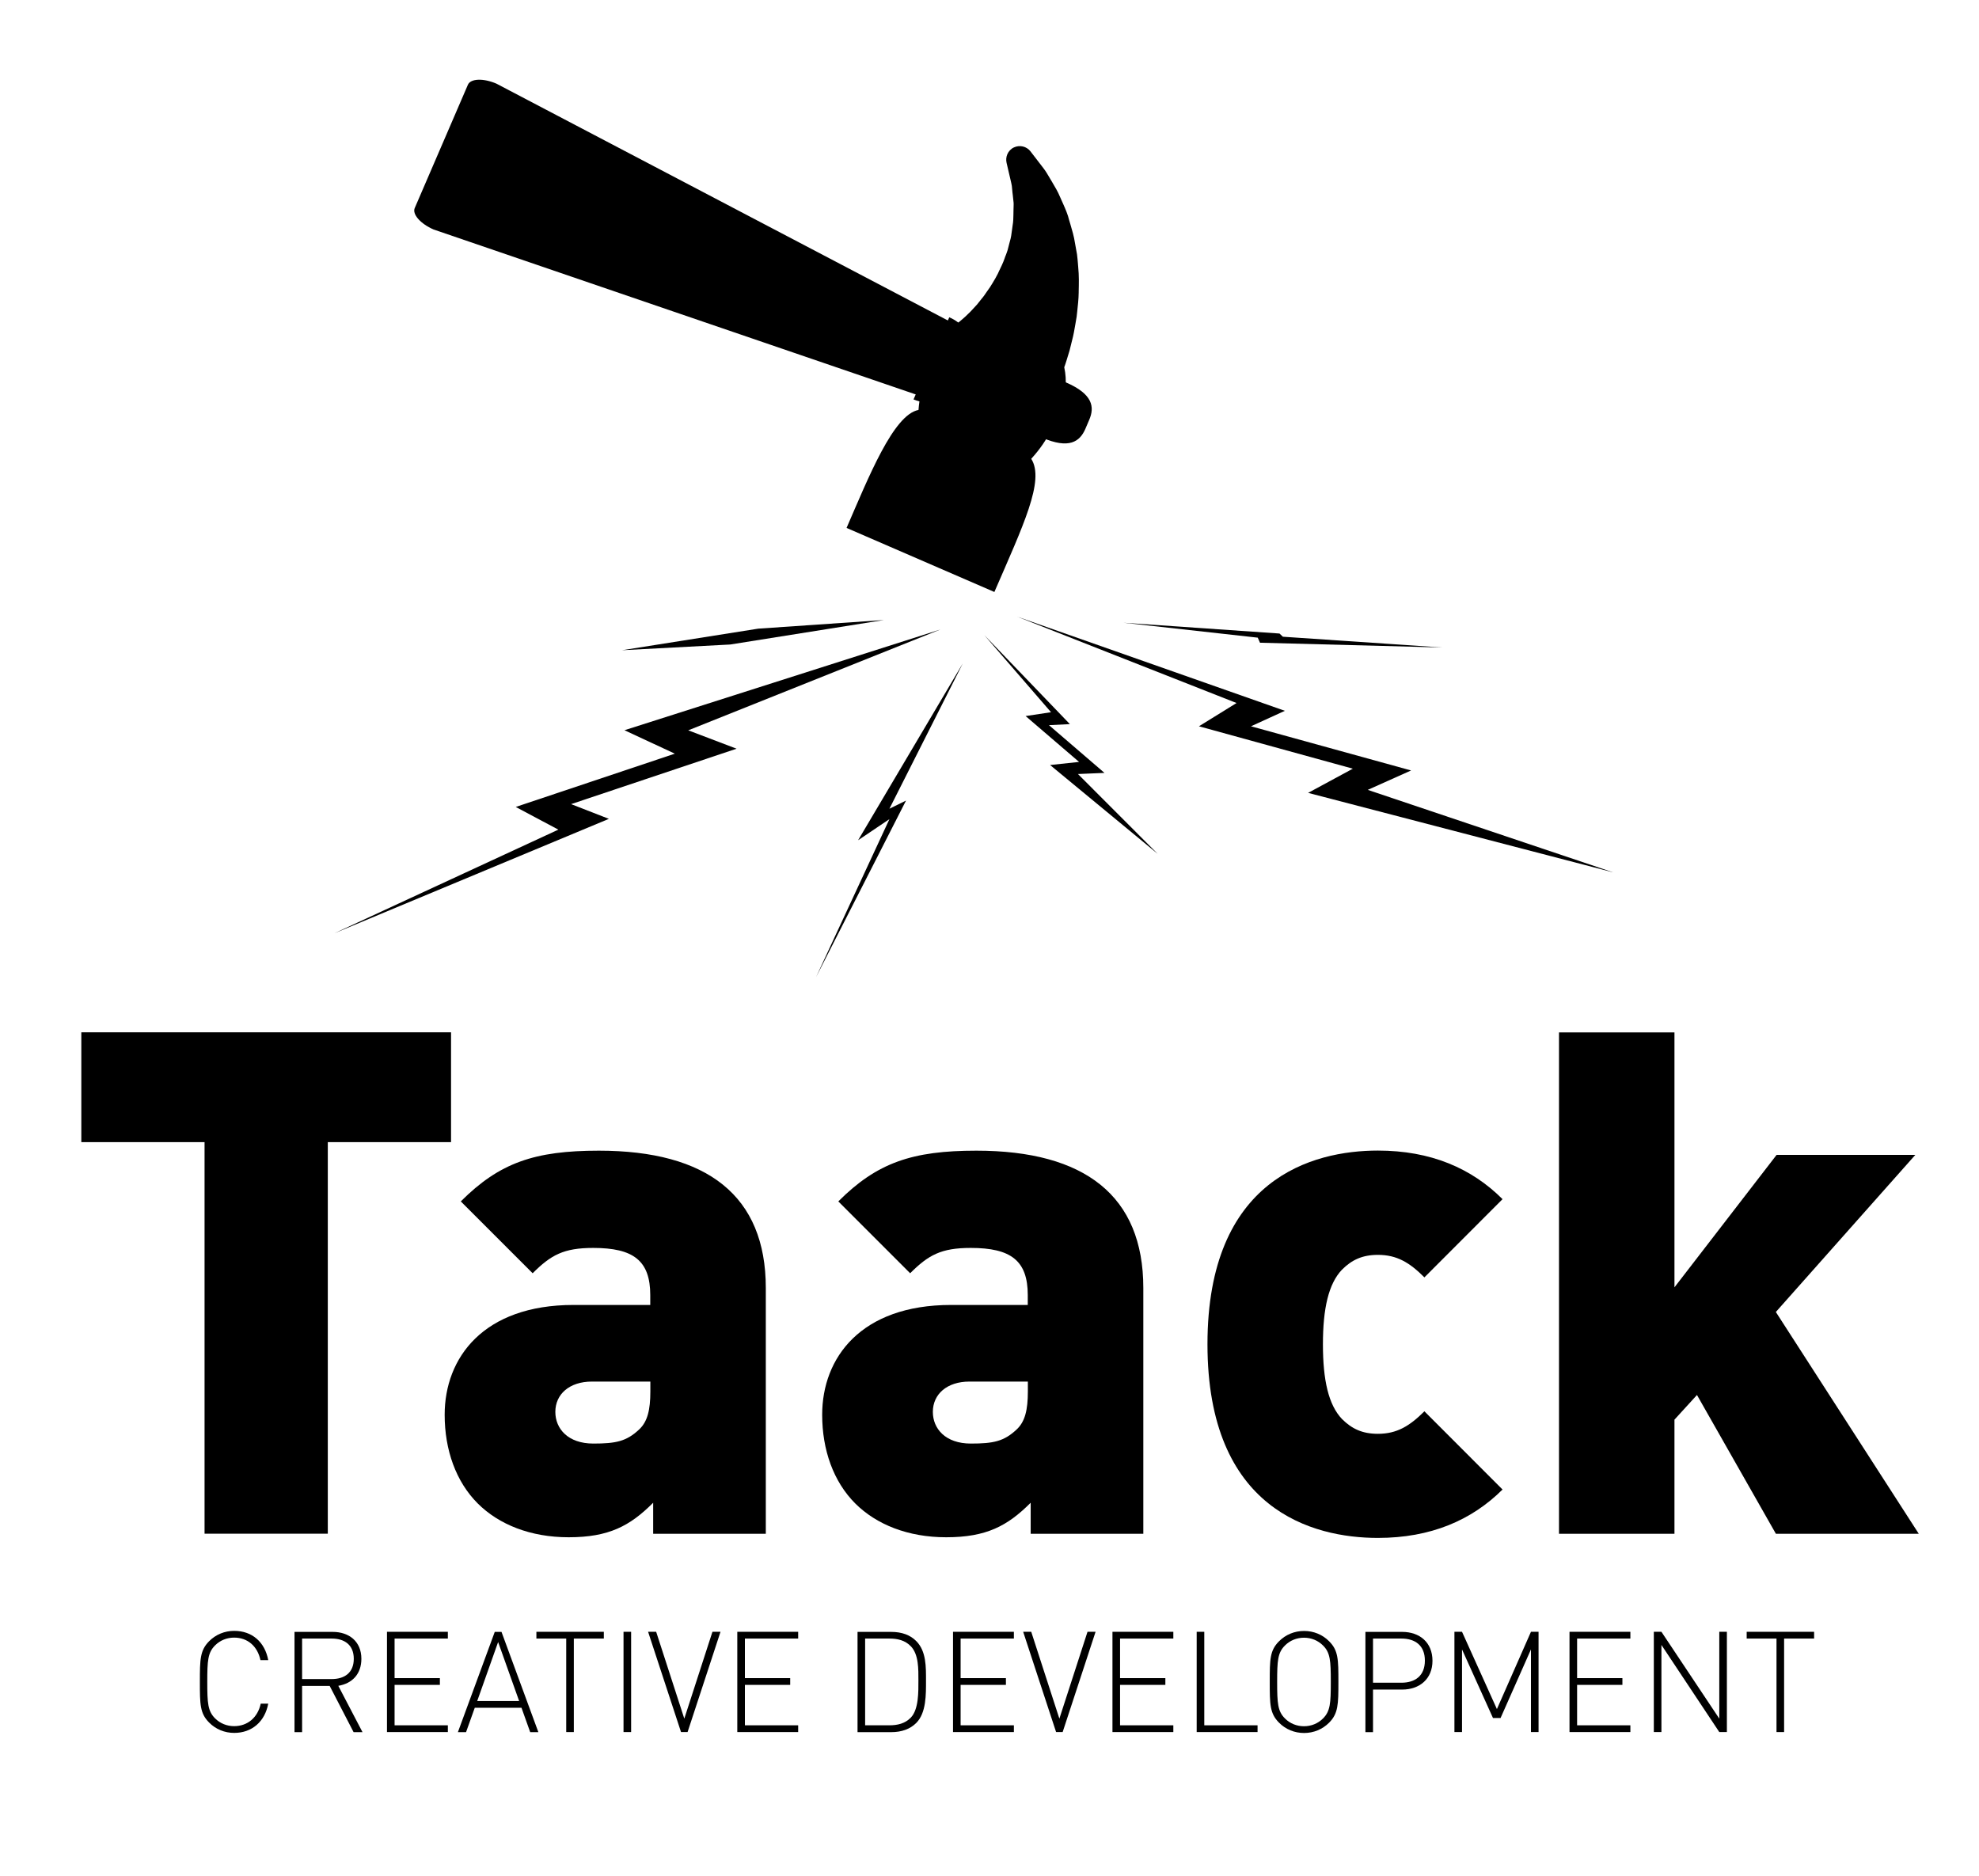
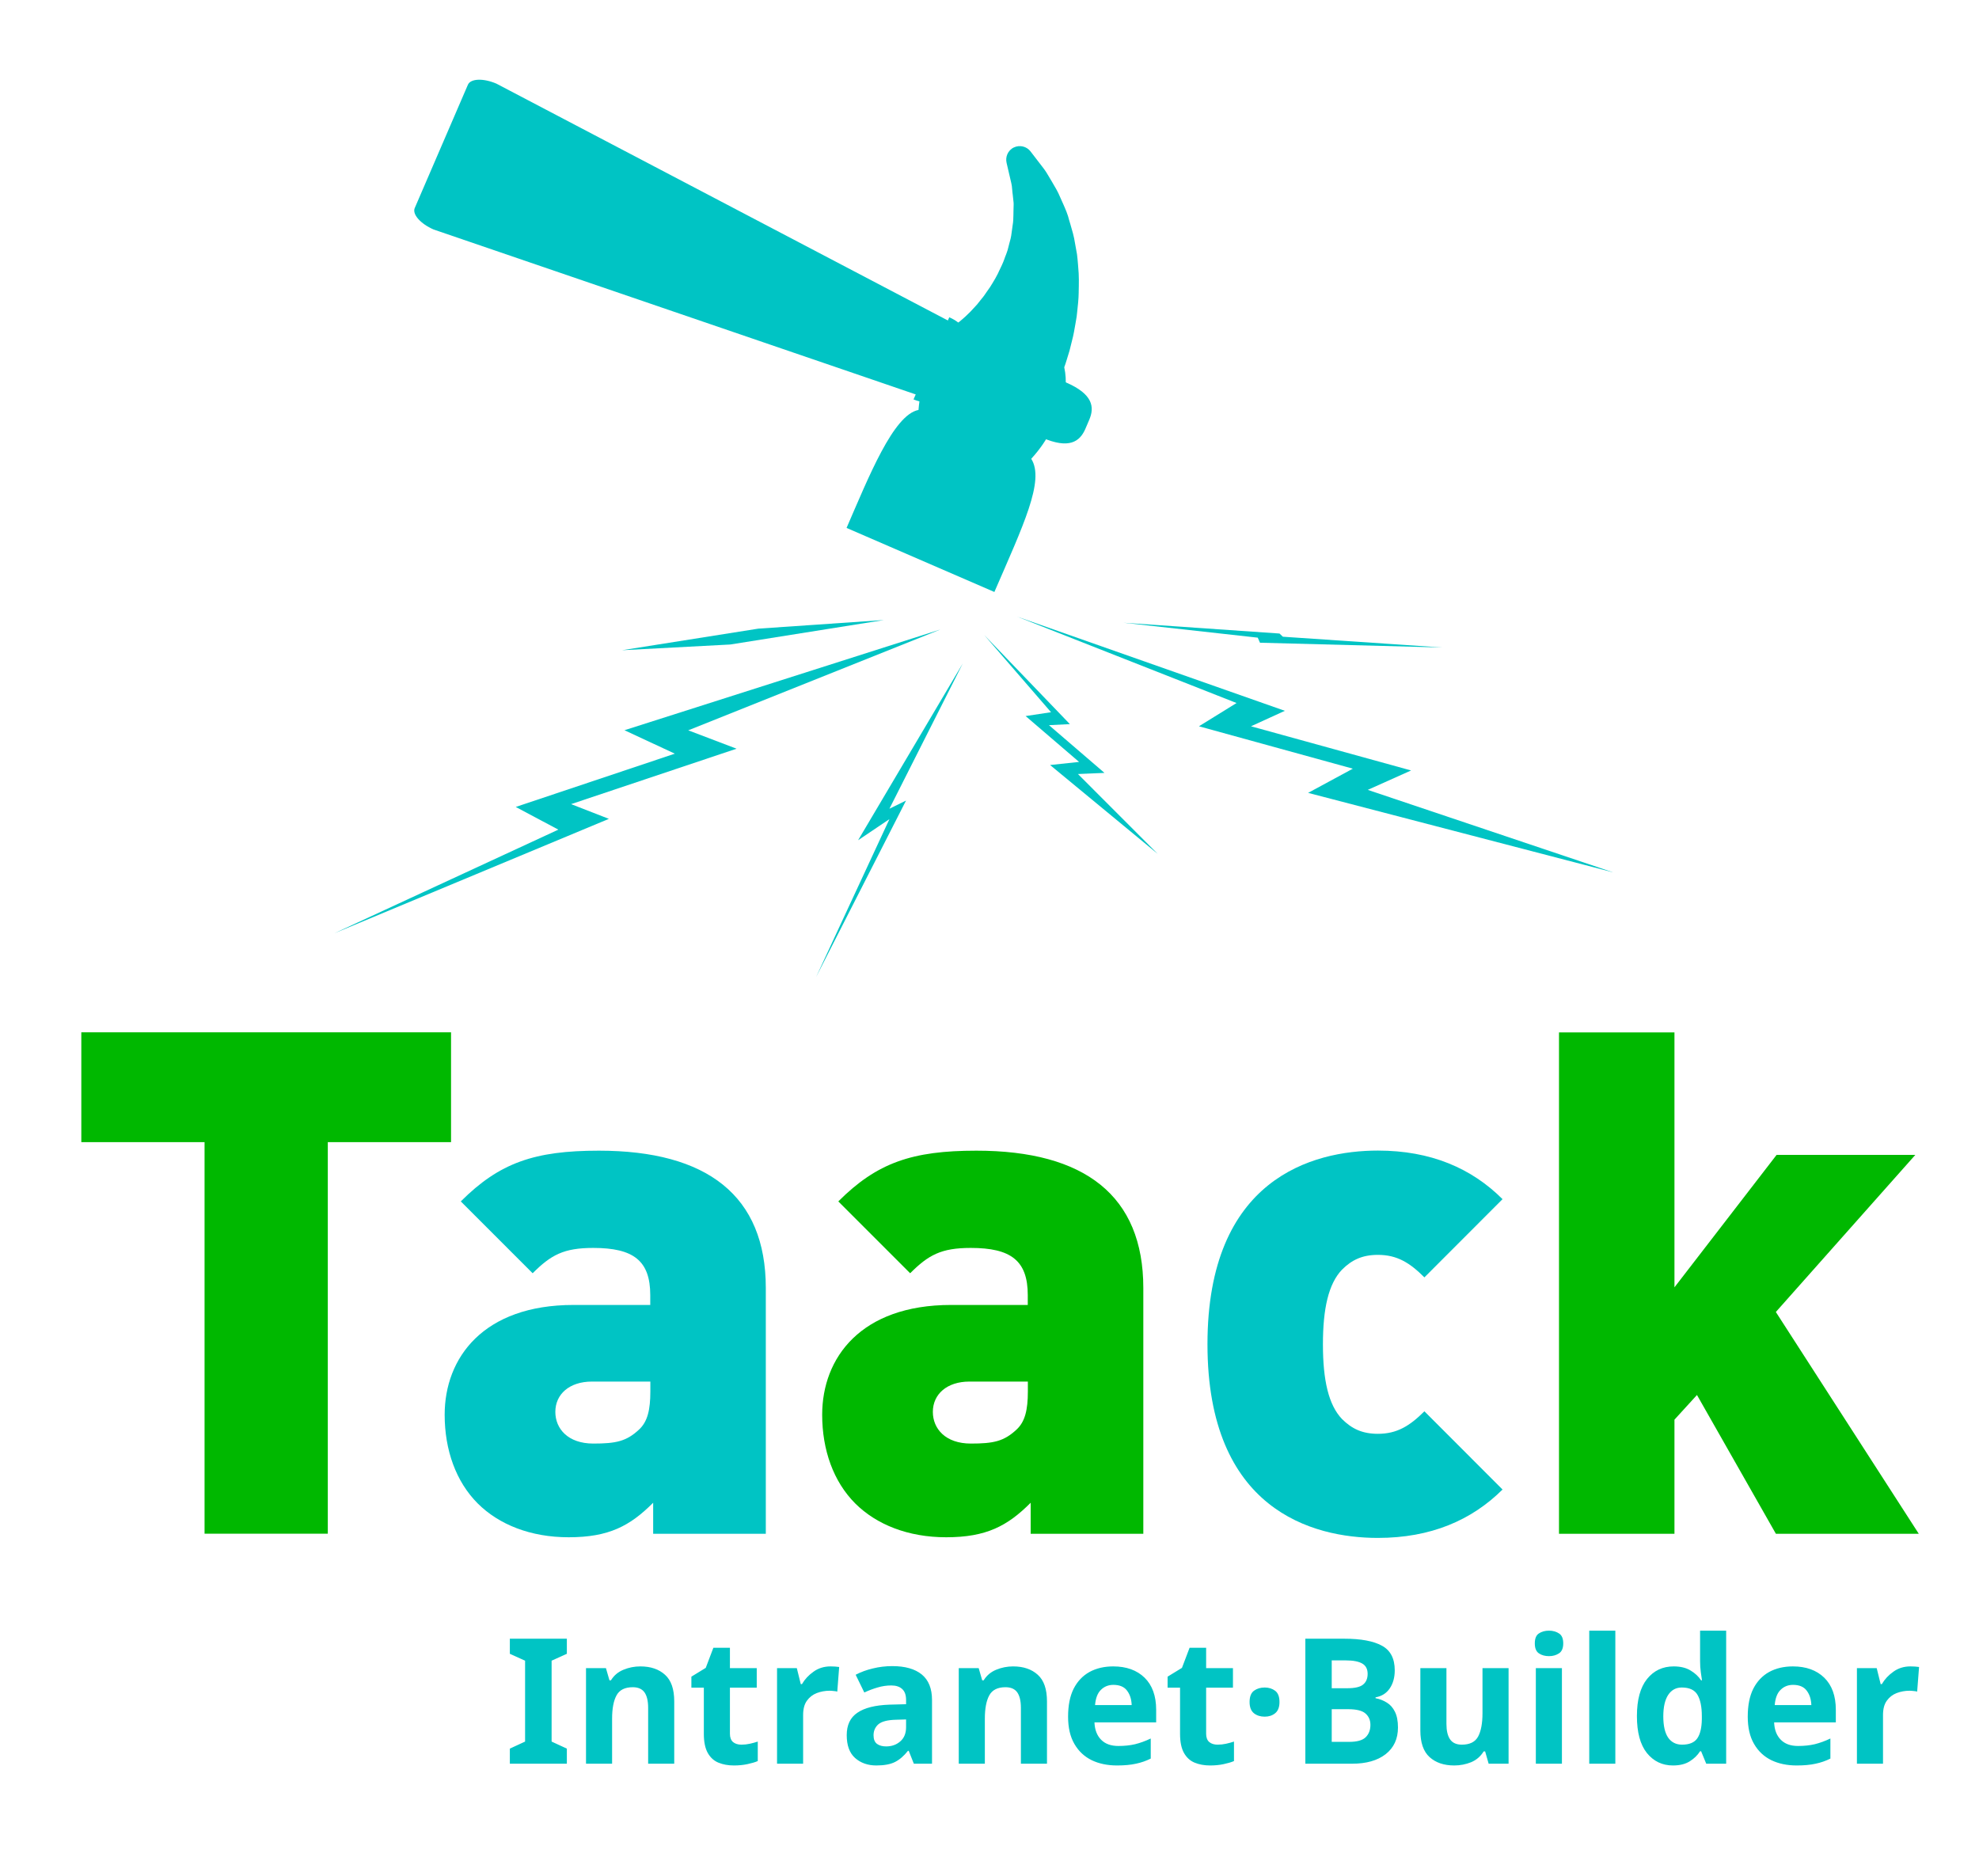
<svg xmlns="http://www.w3.org/2000/svg" version="1.1" id="Calque_1" x="0px" y="0px" viewBox="0 0 211 200" style="enable-background:new 0 0 211 200;" xml:space="preserve">
-   <style type="text/css">
+   <defs id="defs101" />
+   <style type="text/css" id="style2">
	.st0{fill:none;}
</style>
-   <g>
-     <g>
-       <rect x="-12.4" y="110.06" class="st0" width="235.8" height="59.42" />
-       <path d="M34.95,121.78v41.75H21.81v-41.75H8.67v-11.71h39.42v11.71H34.95z" />
-       <path d="M69.64,163.53v-3.3c-2.48,2.48-4.73,3.68-9.01,3.68c-4.06,0-7.43-1.35-9.69-3.6c-2.33-2.33-3.53-5.71-3.53-9.46    c0-6.08,4.13-11.71,13.74-11.71h8.18v-1.05c0-3.68-1.8-5.03-6.08-5.03c-3.15,0-4.51,0.75-6.46,2.7l-7.66-7.66    c4.13-4.13,7.88-5.41,14.72-5.41c11.56,0,17.8,4.81,17.8,14.64v26.21H69.64z M69.34,147.31h-6.23c-2.4,0-3.9,1.35-3.9,3.23    c0,1.8,1.35,3.38,4.05,3.38c2.4,0,3.53-0.23,4.88-1.5c0.9-0.83,1.2-2.1,1.2-4.05V147.31z" />
-       <path d="M109.89,163.53v-3.3c-2.48,2.48-4.73,3.68-9.01,3.68c-4.06,0-7.43-1.35-9.69-3.6c-2.33-2.33-3.53-5.71-3.53-9.46    c0-6.08,4.13-11.71,13.74-11.71h8.18v-1.05c0-3.68-1.8-5.03-6.08-5.03c-3.15,0-4.51,0.75-6.46,2.7l-7.66-7.66    c4.13-4.13,7.88-5.41,14.72-5.41c11.56,0,17.8,4.81,17.8,14.64v26.21H109.89z M109.59,147.31h-6.23c-2.4,0-3.9,1.35-3.9,3.23    c0,1.8,1.35,3.38,4.05,3.38c2.4,0,3.53-0.23,4.88-1.5c0.9-0.83,1.2-2.1,1.2-4.05V147.31z" />
-       <path d="M146.91,163.98c-6.98,0-18.17-3-18.17-20.65c0-17.65,11.19-20.65,18.17-20.65c5.63,0,9.99,1.88,13.29,5.18l-8.33,8.34    c-1.58-1.58-2.93-2.4-4.96-2.4c-1.65,0-2.78,0.53-3.83,1.58c-1.43,1.5-2.03,4.13-2.03,7.96s0.6,6.46,2.03,7.96    c1.05,1.05,2.18,1.58,3.83,1.58c2.03,0,3.38-0.83,4.96-2.4l8.33,8.34C156.9,162.1,152.54,163.98,146.91,163.98z" />
-       <path d="M189.34,163.53l-8.41-14.79l-2.4,2.63v12.17h-12.31v-53.46h12.31v27.18l10.89-14.12h14.79l-14.87,16.75l15.24,23.65    H189.34z" />
+   <g id="g84">
+     <g id="g16">
+       <rect x="-12.4" y="110.06" class="st0" width="235.8" height="59.42" id="rect4" />
+       <path d="M34.95,121.78v41.75H21.81v-41.75H8.67v-11.71h39.42v11.71H34.95z" id="path6" style="fill:#00b800;fill-opacity:1" />
+       <path d="M69.64,163.53v-3.3c-2.48,2.48-4.73,3.68-9.01,3.68c-4.06,0-7.43-1.35-9.69-3.6c-2.33-2.33-3.53-5.71-3.53-9.46    c0-6.08,4.13-11.71,13.74-11.71h8.18v-1.05c0-3.68-1.8-5.03-6.08-5.03c-3.15,0-4.51,0.75-6.46,2.7l-7.66-7.66    c4.13-4.13,7.88-5.41,14.72-5.41c11.56,0,17.8,4.81,17.8,14.64v26.21H69.64z M69.34,147.31h-6.23c-2.4,0-3.9,1.35-3.9,3.23    c0,1.8,1.35,3.38,4.05,3.38c2.4,0,3.53-0.23,4.88-1.5c0.9-0.83,1.2-2.1,1.2-4.05V147.31z" id="path8" style="fill:#00c4c4;fill-opacity:1" />
+       <path d="M109.89,163.53v-3.3c-2.48,2.48-4.73,3.68-9.01,3.68c-4.06,0-7.43-1.35-9.69-3.6c-2.33-2.33-3.53-5.71-3.53-9.46    c0-6.08,4.13-11.71,13.74-11.71h8.18v-1.05c0-3.68-1.8-5.03-6.08-5.03c-3.15,0-4.51,0.75-6.46,2.7l-7.66-7.66    c4.13-4.13,7.88-5.41,14.72-5.41c11.56,0,17.8,4.81,17.8,14.64v26.21H109.89z M109.59,147.31h-6.23c-2.4,0-3.9,1.35-3.9,3.23    c0,1.8,1.35,3.38,4.05,3.38c2.4,0,3.53-0.23,4.88-1.5c0.9-0.83,1.2-2.1,1.2-4.05V147.31z" id="path10" style="fill:#00b800;fill-opacity:1" />
+       <path d="M146.91,163.98c-6.98,0-18.17-3-18.17-20.65c0-17.65,11.19-20.65,18.17-20.65c5.63,0,9.99,1.88,13.29,5.18l-8.33,8.34    c-1.58-1.58-2.93-2.4-4.96-2.4c-1.65,0-2.78,0.53-3.83,1.58c-1.43,1.5-2.03,4.13-2.03,7.96s0.6,6.46,2.03,7.96    c1.05,1.05,2.18,1.58,3.83,1.58c2.03,0,3.38-0.83,4.96-2.4l8.33,8.34C156.9,162.1,152.54,163.98,146.91,163.98z" id="path12" style="fill:#00c4c4;fill-opacity:1" />
+       <path d="M189.34,163.53l-8.41-14.79l-2.4,2.63v12.17h-12.31v-53.46h12.31v27.18l10.89-14.12h14.79l-14.87,16.75l15.24,23.65    H189.34z" id="path14" style="fill:#00b800;fill-opacity:1" />
    </g>
-     <g>
-       <rect x="8.64" y="173.99" class="st0" width="196.67" height="17.52" />
-       <path d="M24.97,184.77c-1.02,0-1.97-0.39-2.67-1.1c-0.98-0.98-0.99-1.94-0.99-4.34c0-2.42,0.02-3.36,0.99-4.34    c0.71-0.71,1.65-1.1,2.67-1.1c1.92,0,3.27,1.2,3.63,3.12h-0.83c-0.32-1.49-1.37-2.4-2.81-2.4c-0.77,0-1.49,0.29-2.03,0.83    c-0.77,0.77-0.83,1.61-0.83,3.89s0.06,3.12,0.83,3.89c0.54,0.54,1.26,0.83,2.03,0.83c1.44,0,2.52-0.92,2.84-2.4h0.8    C28.24,183.57,26.86,184.77,24.97,184.77z" />
-       <path d="M35.15,179.76h-2.94v4.93H31.4v-10.69h4.07c1.74,0,3.06,1.01,3.06,2.87c0,1.61-0.96,2.63-2.46,2.88l2.58,4.94H37.7    L35.15,179.76z M35.36,174.71h-3.15v4.32h3.15c1.38,0,2.36-0.68,2.36-2.16S36.74,174.71,35.36,174.71z" />
-       <path d="M41.26,173.99h6.49v0.72h-5.68v4.22h4.83v0.72h-4.83v4.31h5.68v0.72h-6.49V173.99z" />
-       <path d="M55.6,182.09h-4.98l-0.93,2.6h-0.87l3.93-10.69h0.72l3.93,10.69h-0.87L55.6,182.09z M50.88,181.37h4.47l-2.24-6.29    L50.88,181.37z" />
-       <path d="M61.18,184.68h-0.81v-9.97h-3.18v-0.72h7.19v0.72h-3.2V184.68z" />
-       <path d="M66.48,173.99h0.81v10.69h-0.81V173.99z" />
-       <path d="M72.61,184.68l-3.51-10.69h0.86l3,9.26l3-9.26h0.86l-3.51,10.69H72.61z" />
-       <path d="M78.61,173.99h6.49v0.72h-5.68v4.22h4.83v0.72h-4.83v4.31h5.68v0.72h-6.49V173.99z" />
-       <path d="M97.69,183.71c-0.65,0.65-1.55,0.98-2.67,0.98h-3.59v-10.69h3.59c1.13,0,2.03,0.33,2.67,0.98    c1.08,1.08,1.04,2.78,1.04,4.22S98.77,182.63,97.69,183.71z M97.12,175.54c-0.62-0.65-1.44-0.83-2.3-0.83h-2.58v9.25h2.58    c0.86,0,1.68-0.18,2.3-0.83c0.84-0.89,0.8-2.75,0.8-3.95S97.96,176.42,97.12,175.54z" />
-       <path d="M101.61,173.99h6.49v0.72h-5.68v4.22h4.83v0.72h-4.83v4.31h5.68v0.72h-6.49V173.99z" />
-       <path d="M112.6,184.68l-3.51-10.69h0.86l3,9.26l3-9.26h0.86l-3.51,10.69H112.6z" />
-       <path d="M118.61,173.99h6.49v0.72h-5.68v4.22h4.83v0.72h-4.83v4.31h5.68v0.72h-6.49V173.99z" />
-       <path d="M127.59,173.99h0.81v9.97h5.68v0.72h-6.49V173.99z" />
-       <path d="M141.71,183.68c-0.71,0.71-1.65,1.1-2.67,1.1c-1.02,0-1.97-0.39-2.67-1.1c-0.98-0.98-0.99-1.94-0.99-4.34    c0-2.42,0.01-3.36,0.99-4.34c0.71-0.71,1.65-1.1,2.67-1.1c1.02,0,1.97,0.39,2.67,1.1c0.98,0.98,0.99,1.92,0.99,4.34    C142.7,181.74,142.68,182.7,141.71,183.68z M141.06,175.45c-0.54-0.54-1.26-0.83-2.03-0.83c-0.77,0-1.49,0.29-2.03,0.83    c-0.77,0.77-0.83,1.61-0.83,3.89s0.06,3.12,0.83,3.89c0.54,0.54,1.26,0.83,2.03,0.83c0.77,0,1.49-0.29,2.03-0.83    c0.77-0.77,0.83-1.61,0.83-3.89S141.83,176.21,141.06,175.45z" />
-       <path d="M149.5,180.15h-3.11v4.54h-0.81v-10.69h3.92c1.85,0,3.23,1.11,3.23,3.08C152.73,179.02,151.35,180.15,149.5,180.15z     M149.41,174.71h-3.02v4.71h3.02c1.49,0,2.51-0.75,2.51-2.36C151.92,175.46,150.9,174.71,149.41,174.71z" />
-       <path d="M163.23,175.87l-3.24,7.31h-0.81l-3.3-7.31v8.81h-0.81v-10.69h0.81l3.72,8.24l3.63-8.24h0.81v10.69h-0.81V175.87z" />
-       <path d="M167.34,173.99h6.49v0.72h-5.68v4.22h4.83v0.72h-4.83v4.31h5.68v0.72h-6.49V173.99z" />
-       <path d="M177.14,175.39v9.29h-0.81v-10.69h0.81l6.17,9.26v-9.26h0.81v10.69h-0.81L177.14,175.39z" />
-       <path d="M190.22,184.68h-0.81v-9.97h-3.18v-0.72h7.19v0.72h-3.2V184.68z" />
-     </g>
-     <g>
-       <g>
-         <g>
-           <path d="M44.22,22.18l5.67-13.15c0.29-0.66,1.65-0.71,3.04-0.11l60.73,31.86c2.87,1.24,3.06,2.63,2.47,3.99l-0.41,0.96      c-0.59,1.36-1.73,2.18-4.6,0.94l-64.89-22.2C44.83,23.86,43.93,22.84,44.22,22.18z" />
+     <g id="g82" style="fill:#00c4c4;fill-opacity:1">
+       <g id="g66" style="fill:#00c4c4;fill-opacity:1">
+         <g id="g62" style="fill:#00c4c4;fill-opacity:1">
+           <path d="M44.22,22.18l5.67-13.15c0.29-0.66,1.65-0.71,3.04-0.11l60.73,31.86c2.87,1.24,3.06,2.63,2.47,3.99l-0.41,0.96      c-0.59,1.36-1.73,2.18-4.6,0.94l-64.89-22.2C44.83,23.86,43.93,22.84,44.22,22.18z" id="path60" style="fill:#00c4c4;fill-opacity:1" />
        </g>
-         <path d="M101.21,33.83c0.35,0.15,0.67,0.34,0.96,0.56l0.15-0.11c0.13-0.1,0.23-0.19,0.34-0.29c0.08-0.07,0.17-0.15,0.26-0.23     c0.09-0.08,0.18-0.18,0.27-0.26c0.16-0.15,0.34-0.32,0.5-0.51l0.49-0.53l0.46-0.58c0.22-0.25,0.39-0.5,0.59-0.8     c0.11-0.15,0.22-0.31,0.33-0.47c0.08-0.14,0.17-0.28,0.26-0.42c0.21-0.35,0.41-0.68,0.57-1.01l0.11-0.24     c0.21-0.44,0.44-0.89,0.6-1.36c0.05-0.16,0.1-0.28,0.15-0.4c0.06-0.17,0.13-0.34,0.18-0.51l0.23-0.89     c0.01-0.02,0.01-0.05,0.02-0.07c0.11-0.36,0.17-0.77,0.22-1.2c0.02-0.17,0.05-0.34,0.07-0.51c0.07-0.37,0.07-0.73,0.08-1.11     c0.01-0.19,0.01-0.38,0.01-0.57c0-0.12,0-0.23,0.01-0.34c0-0.12,0.01-0.24,0-0.36l-0.09-0.84c-0.03-0.17-0.04-0.37-0.06-0.56     c-0.02-0.28-0.05-0.54-0.1-0.71l-0.5-2.15c-0.07-0.31-0.04-0.63,0.08-0.91c0.13-0.31,0.38-0.58,0.7-0.73     c0.62-0.29,1.35-0.12,1.77,0.42l1.37,1.78c0.24,0.31,0.45,0.66,0.64,0.99c0.09,0.15,0.18,0.3,0.28,0.47l0.48,0.83     c0.15,0.26,0.26,0.51,0.36,0.74c0.04,0.09,0.08,0.18,0.12,0.27c0.1,0.23,0.17,0.39,0.25,0.56c0.22,0.5,0.48,1.08,0.63,1.72     l0.12,0.4c0.18,0.61,0.39,1.3,0.5,2.05l0.21,1.17c0.05,0.37,0.07,0.68,0.1,1l0.03,0.38c0.09,0.88,0.07,1.74,0.05,2.58l0,0.11     c-0.01,0.71-0.09,1.4-0.16,2.05l-0.06,0.54c-0.01,0.04-0.01,0.07-0.02,0.11c-0.04,0.22-0.08,0.43-0.11,0.65     c-0.1,0.58-0.2,1.19-0.36,1.77l-0.24,0.97c0,0.03-0.03,0.12-0.04,0.15l-0.3,0.98c-0.08,0.26-0.16,0.51-0.25,0.75     c0.31,1.43,0.19,2.96-0.43,4.4l-0.96,2.22c-0.44,1.02-1.2,2.12-2.13,3.14c1.47,2.31-0.88,7.15-3.93,14.2l0,0l-15.76-6.83     c2.35-5.41,4.99-12.07,7.67-12.58c0.02-0.31,0.06-0.61,0.1-0.91c-0.21-0.06-0.42-0.12-0.63-0.21 M106.32,45.3" />
+         <path d="M101.21,33.83c0.35,0.15,0.67,0.34,0.96,0.56l0.15-0.11c0.13-0.1,0.23-0.19,0.34-0.29c0.08-0.07,0.17-0.15,0.26-0.23     c0.09-0.08,0.18-0.18,0.27-0.26c0.16-0.15,0.34-0.32,0.5-0.51l0.49-0.53l0.46-0.58c0.22-0.25,0.39-0.5,0.59-0.8     c0.11-0.15,0.22-0.31,0.33-0.47c0.08-0.14,0.17-0.28,0.26-0.42c0.21-0.35,0.41-0.68,0.57-1.01l0.11-0.24     c0.21-0.44,0.44-0.89,0.6-1.36c0.05-0.16,0.1-0.28,0.15-0.4c0.06-0.17,0.13-0.34,0.18-0.51l0.23-0.89     c0.01-0.02,0.01-0.05,0.02-0.07c0.11-0.36,0.17-0.77,0.22-1.2c0.02-0.17,0.05-0.34,0.07-0.51c0.07-0.37,0.07-0.73,0.08-1.11     c0.01-0.19,0.01-0.38,0.01-0.57c0-0.12,0-0.23,0.01-0.34c0-0.12,0.01-0.24,0-0.36l-0.09-0.84c-0.03-0.17-0.04-0.37-0.06-0.56     c-0.02-0.28-0.05-0.54-0.1-0.71l-0.5-2.15c-0.07-0.31-0.04-0.63,0.08-0.91c0.13-0.31,0.38-0.58,0.7-0.73     c0.62-0.29,1.35-0.12,1.77,0.42l1.37,1.78c0.24,0.31,0.45,0.66,0.64,0.99c0.09,0.15,0.18,0.3,0.28,0.47l0.48,0.83     c0.15,0.26,0.26,0.51,0.36,0.74c0.04,0.09,0.08,0.18,0.12,0.27c0.1,0.23,0.17,0.39,0.25,0.56c0.22,0.5,0.48,1.08,0.63,1.72     l0.12,0.4c0.18,0.61,0.39,1.3,0.5,2.05l0.21,1.17c0.05,0.37,0.07,0.68,0.1,1l0.03,0.38c0.09,0.88,0.07,1.74,0.05,2.58l0,0.11     c-0.01,0.71-0.09,1.4-0.16,2.05l-0.06,0.54c-0.01,0.04-0.01,0.07-0.02,0.11c-0.04,0.22-0.08,0.43-0.11,0.65     c-0.1,0.58-0.2,1.19-0.36,1.77l-0.24,0.97c0,0.03-0.03,0.12-0.04,0.15l-0.3,0.98c-0.08,0.26-0.16,0.51-0.25,0.75     c0.31,1.43,0.19,2.96-0.43,4.4l-0.96,2.22c-0.44,1.02-1.2,2.12-2.13,3.14c1.47,2.31-0.88,7.15-3.93,14.2l0,0l-15.76-6.83     c2.35-5.41,4.99-12.07,7.67-12.58c0.02-0.31,0.06-0.61,0.1-0.91c-0.21-0.06-0.42-0.12-0.63-0.21 M106.32,45.3" id="path64" style="fill:#00c4c4;fill-opacity:1" />
      </g>
-       <g>
-         <polygon points="100.26,67.12 66.58,77.86 71.95,80.36 54.99,86.04 59.53,88.46 35.65,99.51 64.92,87.31 60.89,85.74      78.53,79.83 73.38,77.87    " />
-         <polygon points="172.01,93.02 139.47,84.54 144.24,81.96 127.83,77.44 131.84,74.96 108.42,65.74 136.99,75.79 133.38,77.44      150.45,82.15 145.83,84.22    " />
-         <polygon points="123.43,91.04 111.96,81.57 115.05,81.24 109.35,76.35 112.06,75.94 104.95,67.72 114.07,77.21 111.84,77.32      117.76,82.41 114.93,82.53    " />
-         <polygon points="102.65,70.74 91.49,89.59 94.83,87.34 87.01,104.18 96.6,85.36 94.83,86.23    " />
-         <polygon points="153.78,69.04 134.34,68.53 134.1,67.99 119.78,66.4 136.42,67.55 136.78,67.89    " />
-         <polygon points="77.86,68.72 66.32,69.33 80.84,67.03 94.25,66.11    " />
+       <g id="g80" style="fill:#00c4c4;fill-opacity:1">
+         <polygon points="100.26,67.12 66.58,77.86 71.95,80.36 54.99,86.04 59.53,88.46 35.65,99.51 64.92,87.31 60.89,85.74      78.53,79.83 73.38,77.87    " id="polygon68" style="fill:#00c4c4;fill-opacity:1" />
+         <polygon points="172.01,93.02 139.47,84.54 144.24,81.96 127.83,77.44 131.84,74.96 108.42,65.74 136.99,75.79 133.38,77.44      150.45,82.15 145.83,84.22    " id="polygon70" style="fill:#00c4c4;fill-opacity:1" />
+         <polygon points="123.43,91.04 111.96,81.57 115.05,81.24 109.35,76.35 112.06,75.94 104.95,67.72 114.07,77.21 111.84,77.32      117.76,82.41 114.93,82.53    " id="polygon72" style="fill:#00c4c4;fill-opacity:1" />
+         <polygon points="102.65,70.74 91.49,89.59 94.83,87.34 87.01,104.18 96.6,85.36 94.83,86.23    " id="polygon74" style="fill:#00c4c4;fill-opacity:1" />
+         <polygon points="153.78,69.04 134.34,68.53 134.1,67.99 119.78,66.4 136.42,67.55 136.78,67.89    " id="polygon76" style="fill:#00c4c4;fill-opacity:1" />
+         <polygon points="77.86,68.72 66.32,69.33 80.84,67.03 94.25,66.11    " id="polygon78" style="fill:#00c4c4;fill-opacity:1" />
      </g>
    </g>
+     <text xml:space="preserve" style="font-style:normal;font-variant:normal;font-weight:bold;font-stretch:normal;font-size:18.667px;line-height:1.25;font-family:sans-serif;-inkscape-font-specification:'sans-serif, Bold';font-variant-ligatures:normal;font-variant-caps:normal;font-variant-numeric:normal;font-variant-east-asian:normal;letter-spacing:0px;word-spacing:0px;white-space:pre;inline-size:154.426;display:inline;fill:#00c4c4;fill-opacity:1;stroke:none" x="89.765" y="180.052" id="text107" transform="translate(-36,8)">
+       <tspan x="89.765" y="180.052" id="tspan2568">Intranet·Builder</tspan>
+     </text>
  </g>
-   <g>
+   <g id="g86">
</g>
-   <g>
+   <g id="g88">
</g>
-   <g>
+   <g id="g90">
</g>
-   <g>
+   <g id="g92">
</g>
-   <g>
+   <g id="g94">
</g>
-   <g>
+   <g id="g96">
</g>
</svg>
